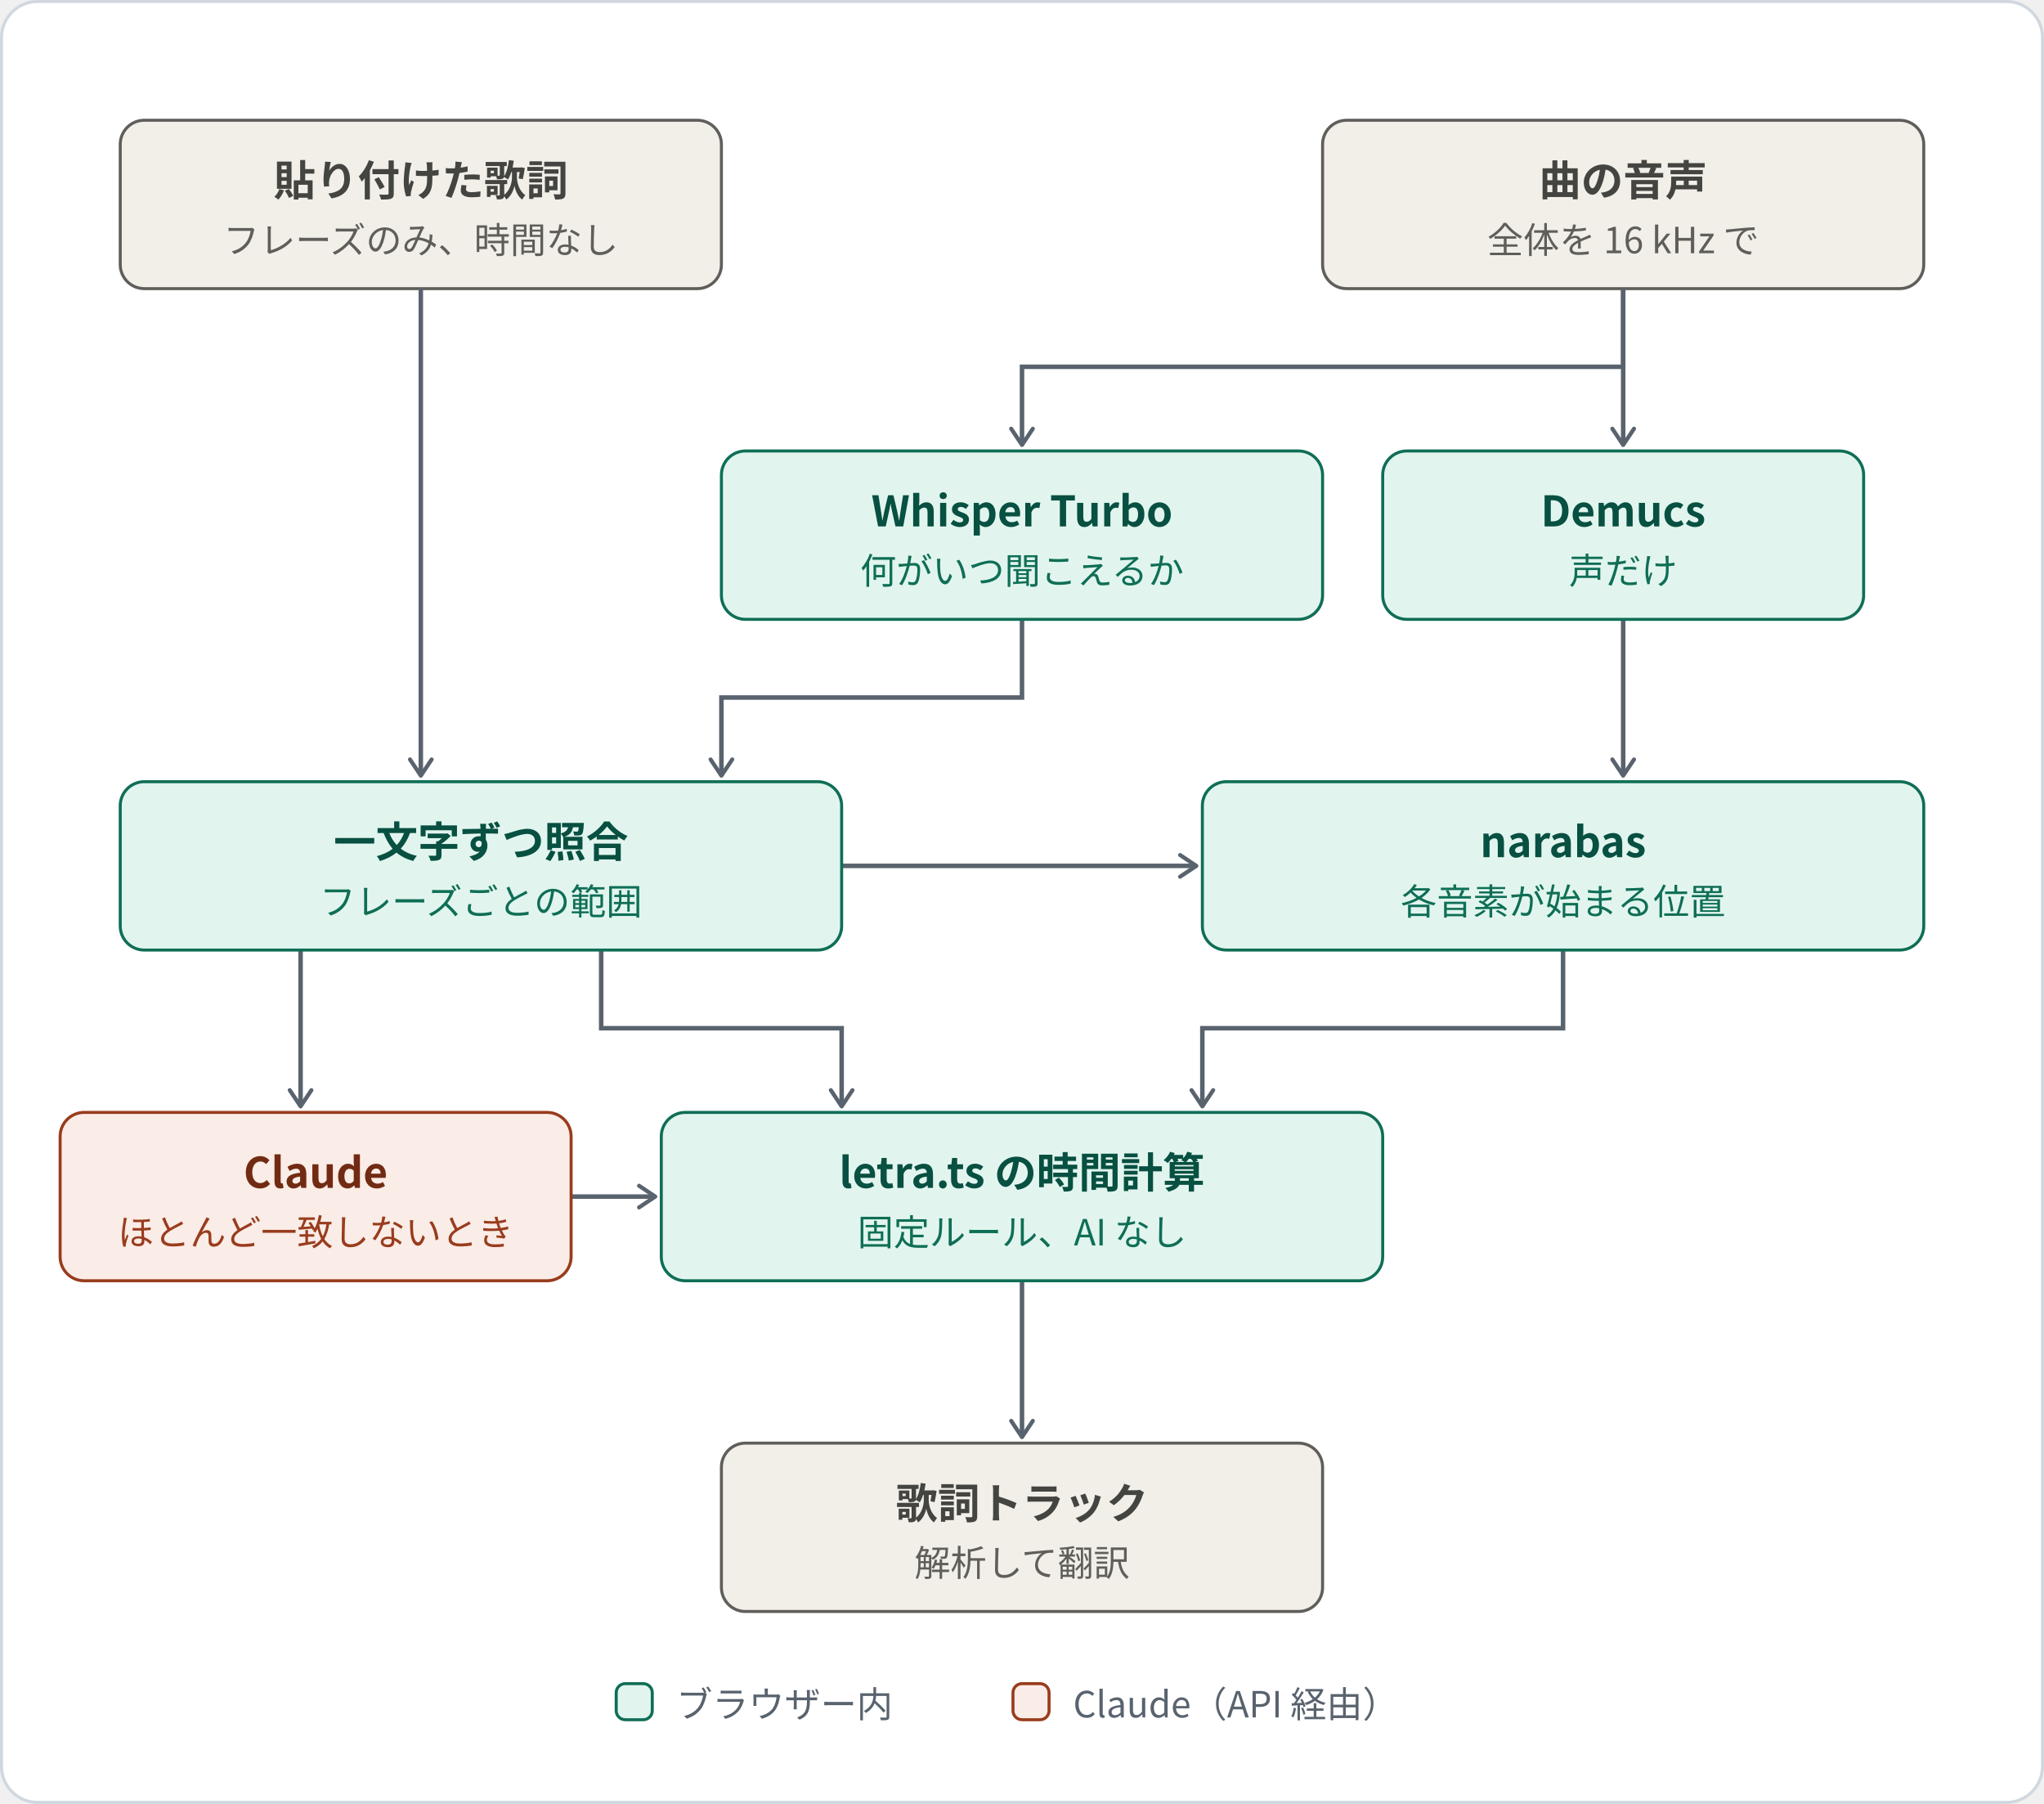
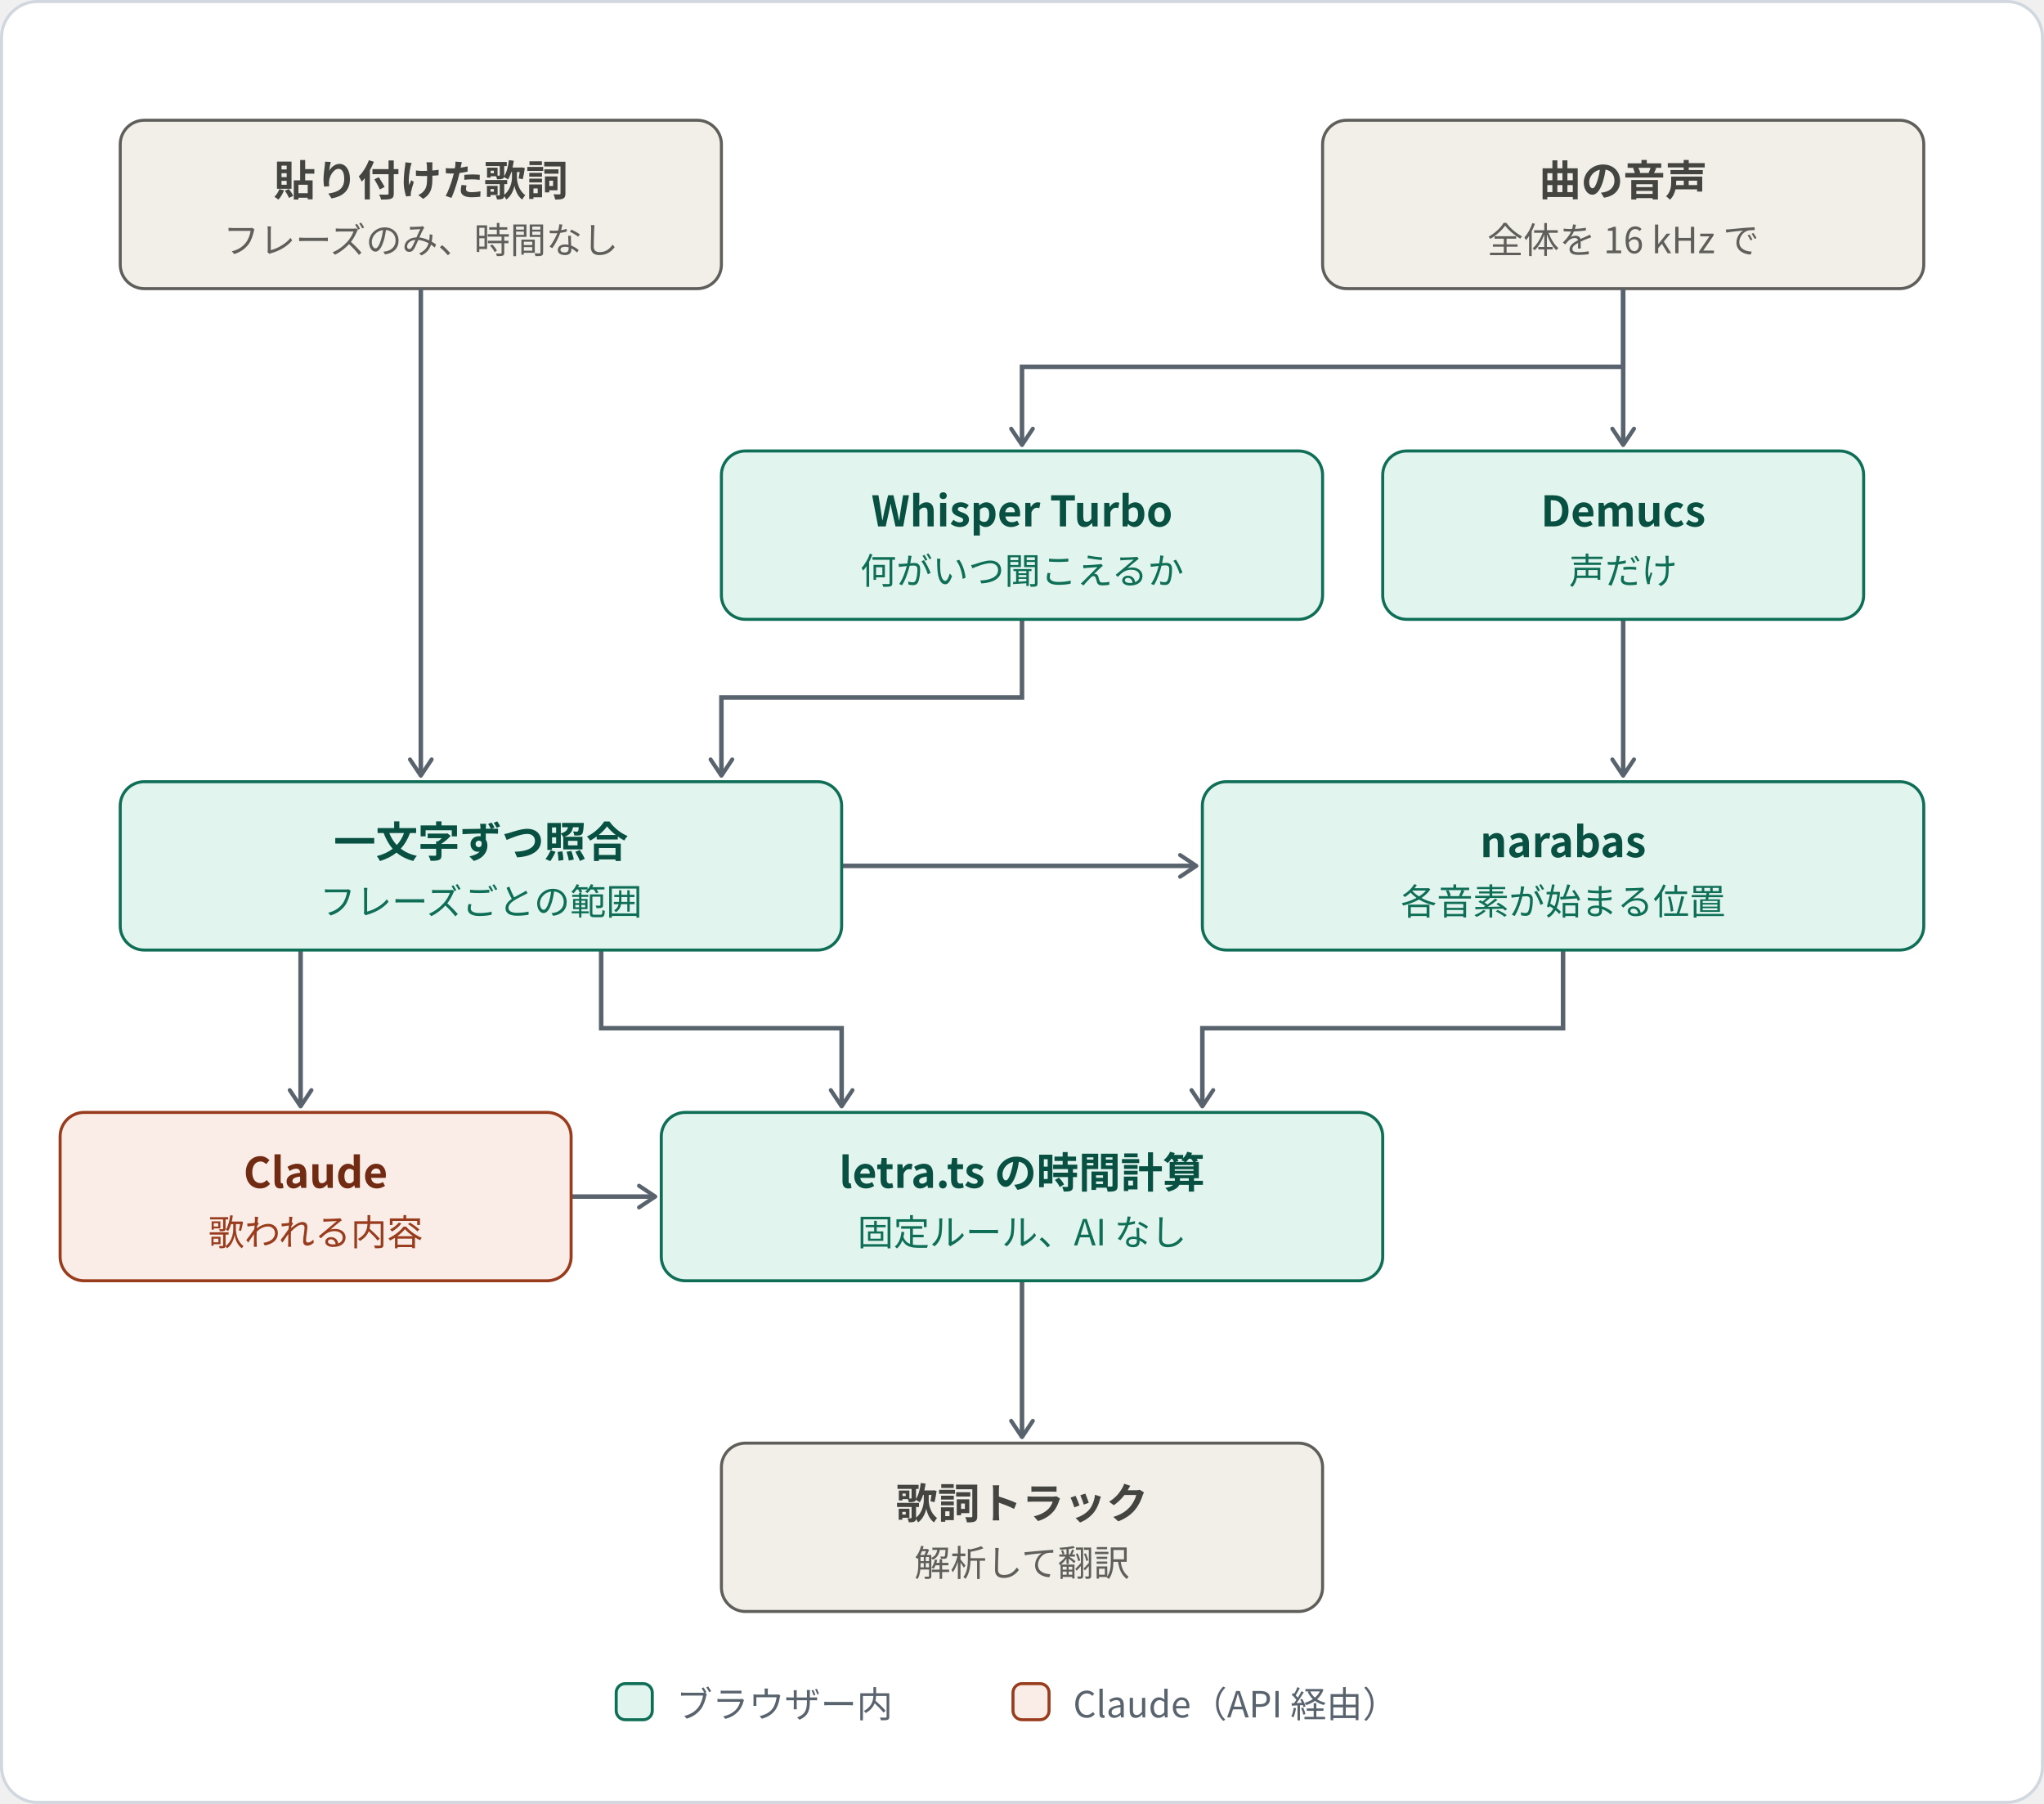
<svg xmlns="http://www.w3.org/2000/svg" xml:lang="ja" width="680" height="600" viewBox="0 0 680 600" role="img" aria-labelledby="titulo desc">
  <style>
text { font-family: 'Hiragino Sans', 'Yu Gothic UI', 'Yu Gothic', Meiryo, 'Noto Sans CJK JP', 'Noto Sans JP', system-ui, -apple-system, 'Segoe UI', 'Noto Sans', Helvetica, Arial, sans-serif; }
.fondo { fill: #ffffff; stroke: #d0d7de; stroke-width: 1; }
.t { font-size: 14px; font-weight: 600; }
.s, .e { font-size: 12px; }
.e { fill: #59636e; }
g rect { stroke-width: 1; }
.gris rect { fill: #f1efe8; stroke: #5f5e5a; } .gris .t { fill: #444441; } .gris .s { fill: #5f5e5a; }
.verde rect { fill: #e1f5ee; stroke: #0f6e56; } .verde .t { fill: #085041; } .verde .s { fill: #0f6e56; }
.coral rect { fill: #faece7; stroke: #993c1d; } .coral .t { fill: #712b13; } .coral .s { fill: #993c1d; }
.morado rect { fill: #eeedfe; stroke: #534ab7; } .morado .s { fill: #3c3489; }
.rojo rect { fill: #fcebeb; stroke: #a32d2d; } .rojo .s { fill: #791f1f; }
.flecha { fill: none; stroke: #59636e; stroke-width: 1.5; }
.punta { fill: none; stroke: #59636e; stroke-width: 1.5; stroke-linecap: round; stroke-linejoin: round; }
.guia { stroke: #8c959f; stroke-width: 1; stroke-dasharray: 4 4; }
.eje { stroke: #8c959f; stroke-width: 1; }
.canto { fill: #7f77dd; }
.sin-canto { fill: none; stroke: #888780; stroke-dasharray: 3 3; }
@media (prefers-color-scheme: dark) {
  .fondo { fill: #0d1117; stroke: #30363d; }
  .e { fill: #9198a1; }
  .gris rect { fill: #444441; stroke: #b4b2a9; } .gris .t { fill: #f1efe8; } .gris .s { fill: #d3d1c7; }
  .verde rect { fill: #085041; stroke: #5dcaa5; } .verde .t { fill: #e1f5ee; } .verde .s { fill: #9fe1cb; }
  .coral rect { fill: #712b13; stroke: #f0997b; } .coral .t { fill: #faece7; } .coral .s { fill: #f5c4b3; }
  .morado rect { fill: #3c3489; stroke: #afa9ec; } .morado .s { fill: #eeedfe; }
  .rojo rect { fill: #791f1f; stroke: #f09595; } .rojo .s { fill: #fcebeb; }
  .flecha, .punta { stroke: #9198a1; }
  .guia, .eje { stroke: #6e7681; }
  .sin-canto { stroke: #9198a1; }
}
</style>
  <defs>
    <marker id="punta" viewBox="0 0 10 10" refX="8" refY="5" markerWidth="6" markerHeight="6" orient="auto-start-reverse">
      <path class="punta" d="M2 1L8 5L2 9" />
    </marker>
  </defs>
  <rect class="fondo" x="0.5" y="0.5" width="679" height="599" rx="12" />
  <g class="gris" data-caja="">
    <rect x="40" y="40" width="200" height="56" rx="8" />
    <text class="t" x="140" y="59" text-anchor="middle" dominant-baseline="central">貼り付けた歌詞</text>
    <text class="s" x="140" y="79" text-anchor="middle" dominant-baseline="central">フレーズのみ、時間なし</text>
  </g>
  <g class="gris" data-caja="">
    <rect x="440" y="40" width="200" height="56" rx="8" />
    <text class="t" x="540" y="59" text-anchor="middle" dominant-baseline="central">曲の音声</text>
    <text class="s" x="540" y="79" text-anchor="middle" dominant-baseline="central">全体を 16 kHz で</text>
  </g>
  <path class="flecha" d="M540 96 V122 H340 V148" marker-end="url(#punta)" />
  <path class="flecha" d="M540 96 V148" marker-end="url(#punta)" />
  <path class="flecha" d="M140 96 V258" marker-end="url(#punta)" />
  <path class="flecha" d="M340 206 V232 H240 V258" marker-end="url(#punta)" />
  <path class="flecha" d="M540 206 V258" marker-end="url(#punta)" />
  <path class="flecha" d="M280 288 H398" marker-end="url(#punta)" />
  <path class="flecha" d="M520 316 V342 H400 V368" marker-end="url(#punta)" />
  <path class="flecha" d="M200 316 V342 H280 V368" marker-end="url(#punta)" />
  <path class="flecha" d="M100 316 V368" marker-end="url(#punta)" />
  <path class="flecha" d="M190 398 H218" marker-end="url(#punta)" />
  <path class="flecha" d="M340 426 V478" marker-end="url(#punta)" />
  <g class="verde" data-caja="">
    <rect x="240" y="150" width="200" height="56" rx="8" />
    <text class="t" x="340" y="169" text-anchor="middle" dominant-baseline="central">Whisper Turbo</text>
    <text class="s" x="340" y="189" text-anchor="middle" dominant-baseline="central">何がいつ聞こえるか</text>
  </g>
  <g class="verde" data-caja="">
    <rect x="460" y="150" width="160" height="56" rx="8" />
    <text class="t" x="540" y="169" text-anchor="middle" dominant-baseline="central">Demucs</text>
    <text class="s" x="540" y="189" text-anchor="middle" dominant-baseline="central">声だけ</text>
  </g>
  <g class="verde" data-caja="">
    <rect x="40" y="260" width="240" height="56" rx="8" />
    <text class="t" x="160" y="279" text-anchor="middle" dominant-baseline="central">一文字ずつ照合</text>
    <text class="s" x="160" y="299" text-anchor="middle" dominant-baseline="central">フレーズごとの範囲</text>
  </g>
  <g class="verde" data-caja="">
    <rect x="400" y="260" width="240" height="56" rx="8" />
    <text class="t" x="520" y="279" text-anchor="middle" dominant-baseline="central">narabas</text>
    <text class="s" x="520" y="299" text-anchor="middle" dominant-baseline="central">各音素が始まる位置</text>
  </g>
  <g class="coral" data-caja="">
    <rect x="20" y="370" width="170" height="56" rx="8" />
    <text class="t" x="105" y="389" text-anchor="middle" dominant-baseline="central">Claude</text>
-     <text class="s" x="105" y="409" text-anchor="middle" dominant-baseline="central">ほとんど一致しないとき</text>
+     <text class="s" x="105" y="409" text-anchor="middle" dominant-baseline="central">歌われる内容</text>
  </g>
  <g class="verde" data-caja="">
    <rect x="220" y="370" width="240" height="56" rx="8" />
    <text class="t" x="340" y="389" text-anchor="middle" dominant-baseline="central">letra.ts の時間計算</text>
    <text class="s" x="340" y="409" text-anchor="middle" dominant-baseline="central">固定ルール、AI なし</text>
  </g>
  <g class="gris" data-caja="">
    <rect x="240" y="480" width="200" height="56" rx="8" />
    <text class="t" x="340" y="499" text-anchor="middle" dominant-baseline="central">歌詞トラック</text>
    <text class="s" x="340" y="519" text-anchor="middle" dominant-baseline="central">解析して翻訳</text>
  </g>
  <g data-leyenda="">
    <g class="verde">
      <rect x="205" y="560" width="12" height="12" rx="3" />
    </g>
    <text class="e" x="225" y="566" dominant-baseline="central">ブラウザー内</text>
  </g>
  <g data-leyenda="">
    <g class="coral">
      <rect x="337" y="560" width="12" height="12" rx="3" />
    </g>
    <text class="e" x="357" y="566" dominant-baseline="central">Claude（API 経由）</text>
  </g>
</svg>
